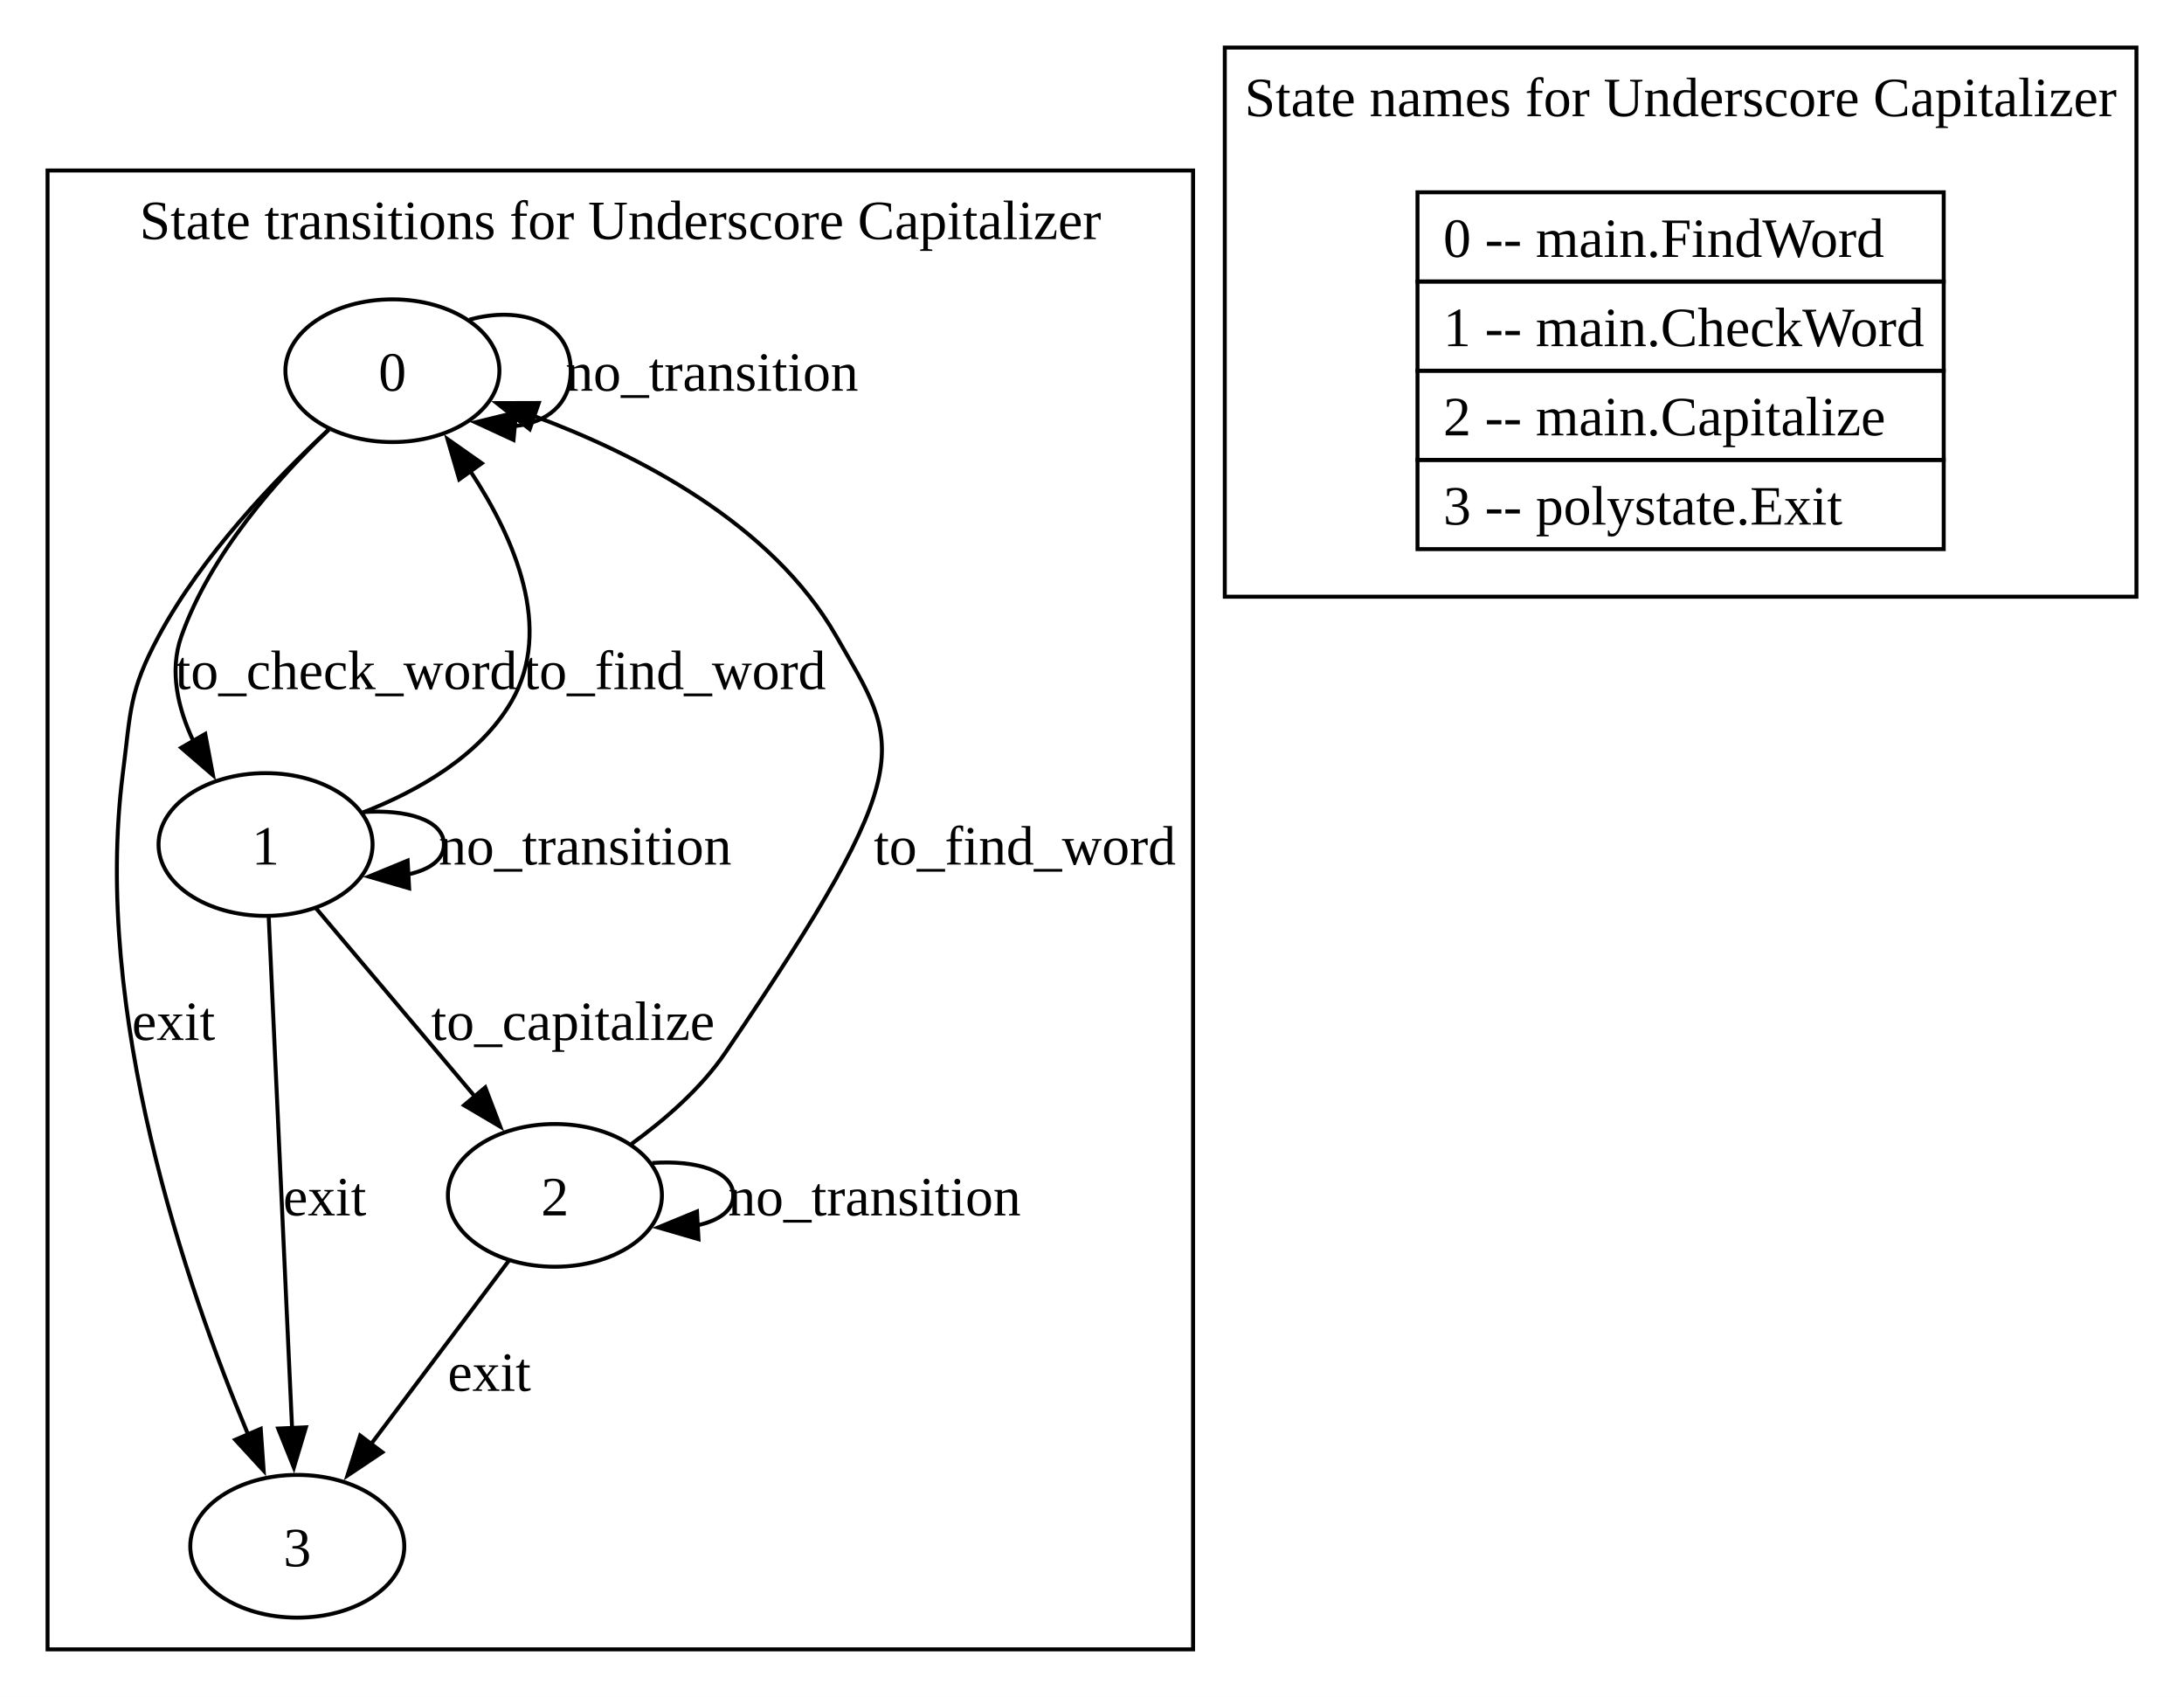
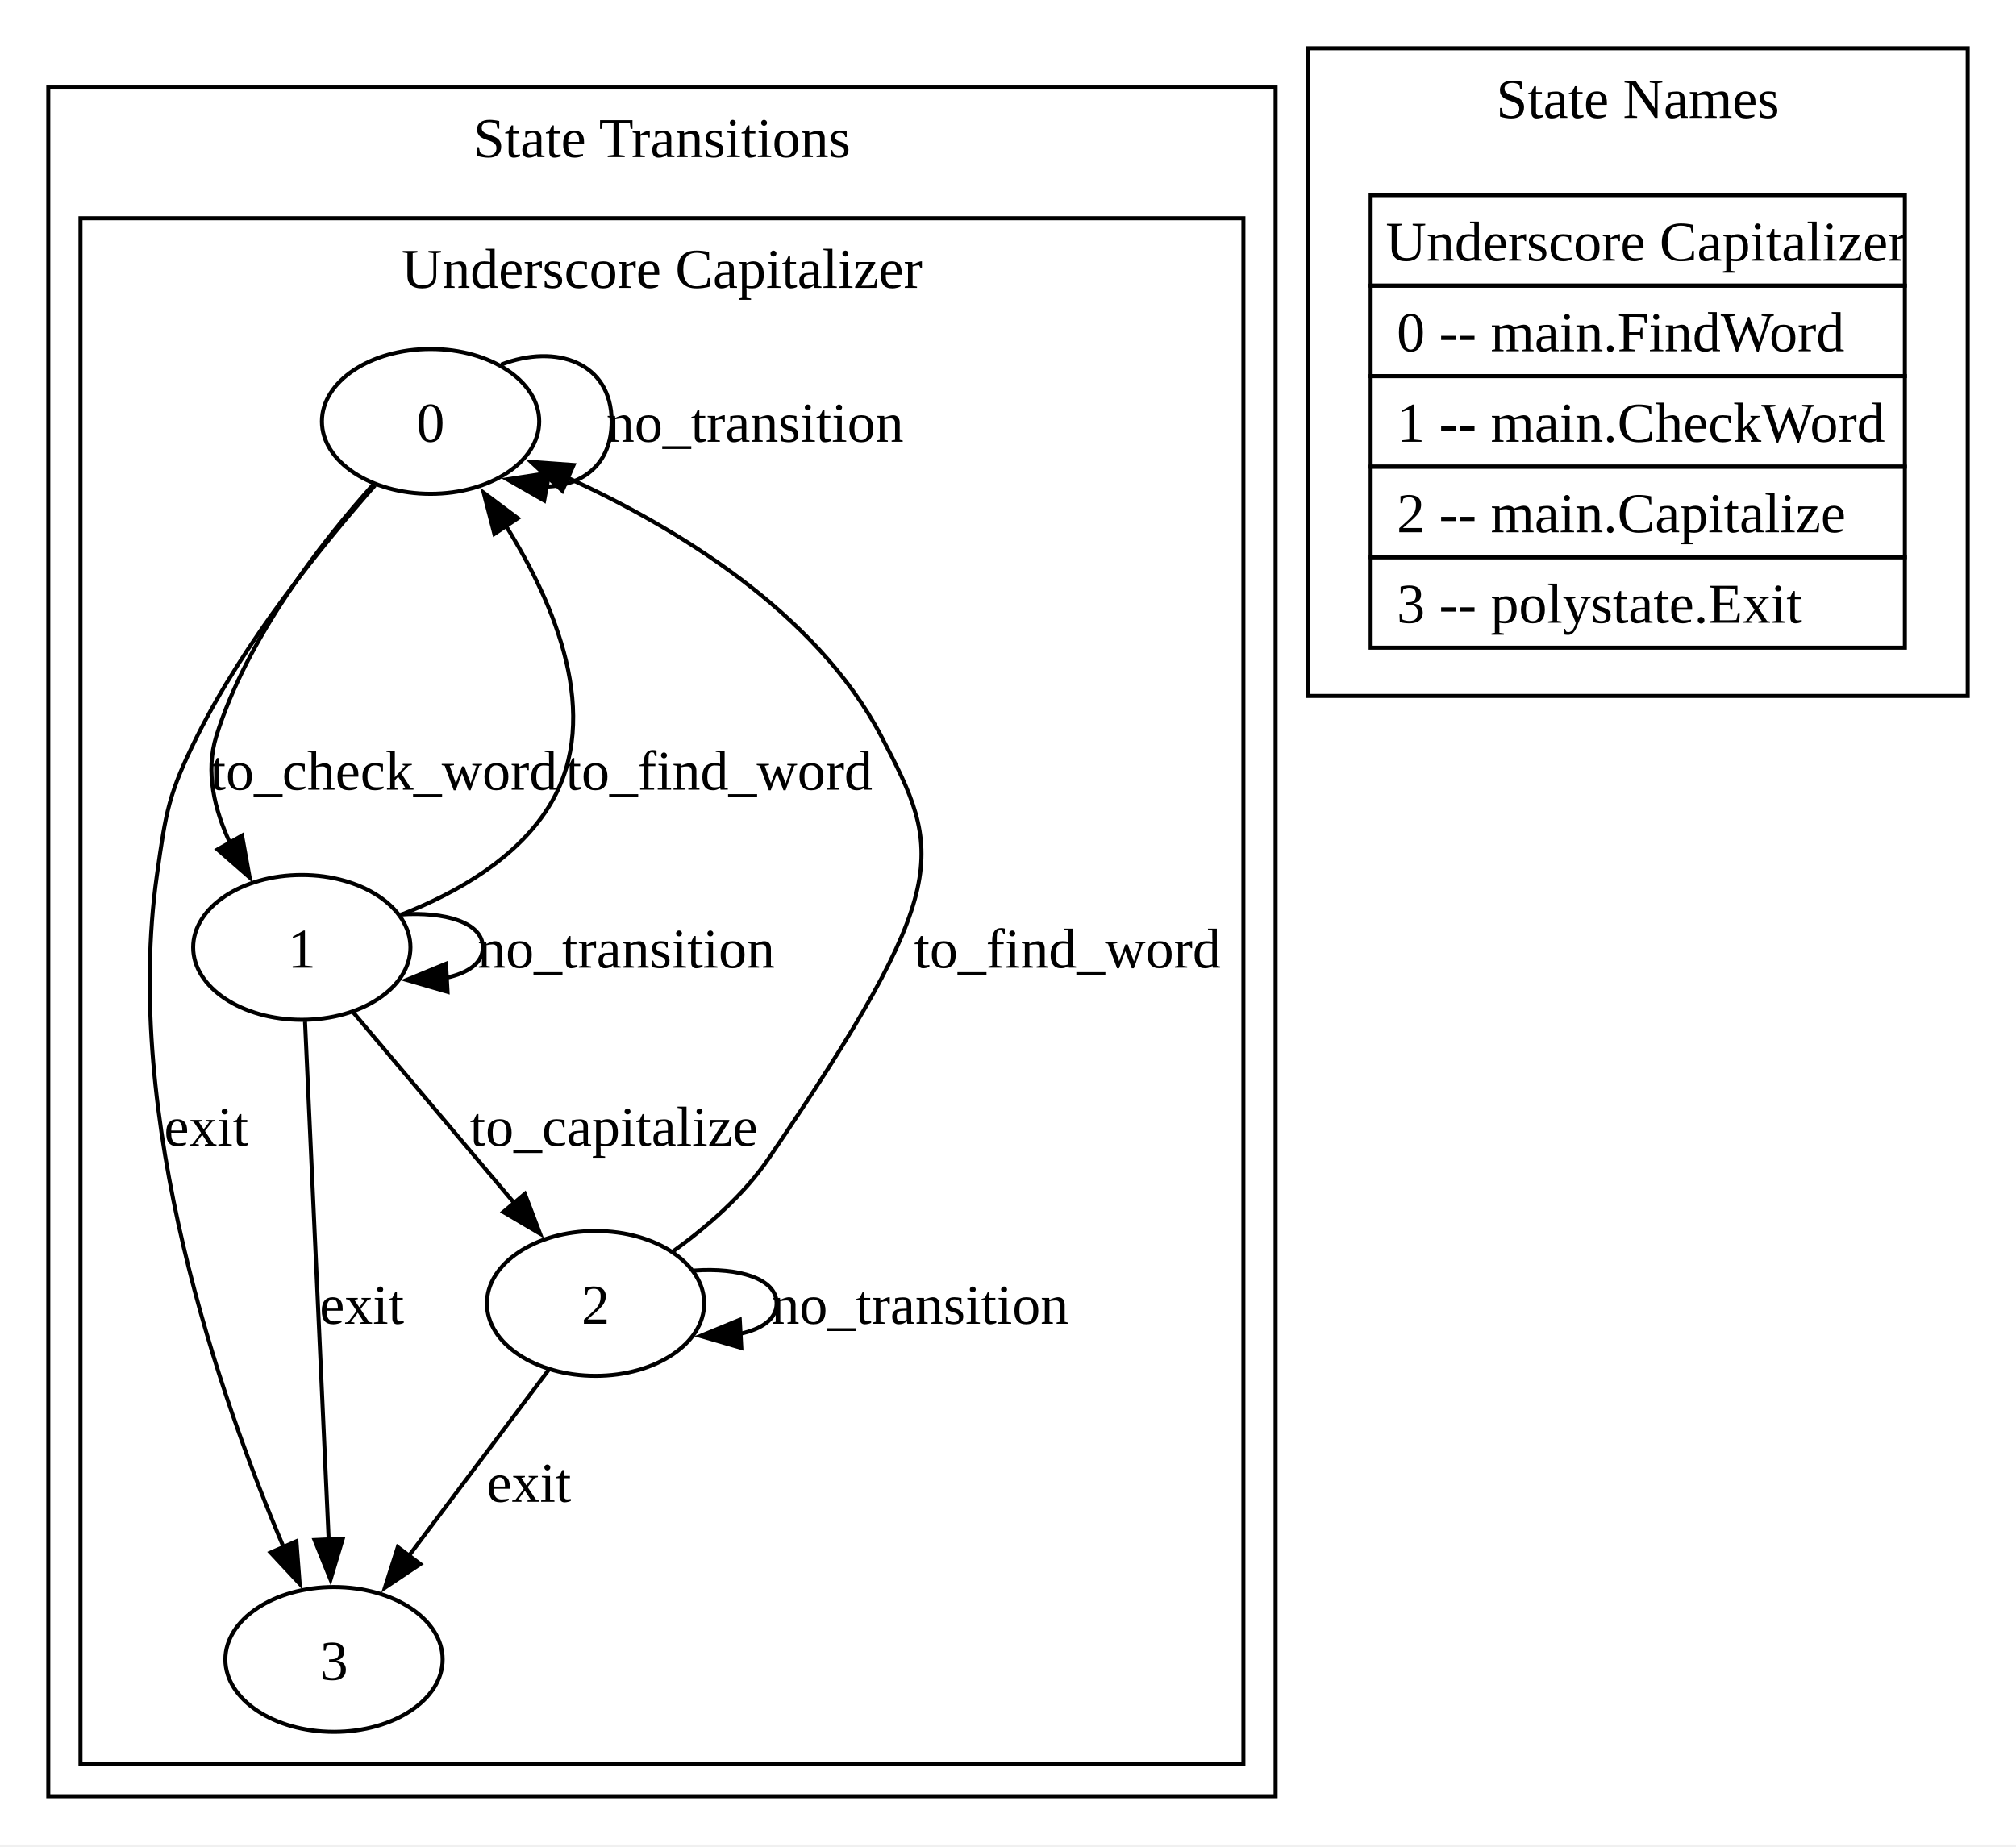
- <svg xmlns="http://www.w3.org/2000/svg" width="551pt" height="428pt" viewBox="0.00 0.00 551.00 428.00">
-   <g id="graph0" class="graph" transform="scale(1 1) rotate(0) translate(4 424)">
-     <polygon fill="white" stroke="none" points="-4,4 -4,-424 547,-424 547,4 -4,4" />
+ <svg xmlns="http://www.w3.org/2000/svg" width="501pt" height="459pt" viewBox="0.00 0.00 501.00 459.00">
+   <g id="graph0" class="graph" transform="scale(1 1) rotate(0) translate(4 454.5)">
+     <polygon fill="white" stroke="none" points="-4,4 -4,-454.5 497,-454.5 497,4 -4,4" />
    <g id="clust1" class="cluster">
-       <polygon fill="none" stroke="black" points="8,-8 8,-381 297,-381 297,-8 8,-8" />
-       <text xml:space="preserve" text-anchor="middle" x="152.5" y="-363.7" font-family="Times New Roman,serif" font-size="14.00">State transitions for Underscore Capitalizer</text>
+       <polygon fill="none" stroke="black" points="8,-8 8,-432.75 313,-432.75 313,-8 8,-8" />
+       <text xml:space="preserve" text-anchor="middle" x="160.5" y="-415.45" font-family="Times New Roman,serif" font-size="14.00">State Transitions</text>
    </g>
    <g id="clust2" class="cluster">
-       <polygon fill="none" stroke="black" points="305,-273.5 305,-412 535,-412 535,-273.5 305,-273.5" />
-       <text xml:space="preserve" text-anchor="middle" x="420" y="-394.7" font-family="Times New Roman,serif" font-size="14.00">State names for Underscore Capitalizer</text>
+       <polygon fill="none" stroke="black" points="16,-16 16,-400.25 305,-400.25 305,-16 16,-16" />
+       <text xml:space="preserve" text-anchor="middle" x="160.5" y="-382.95" font-family="Times New Roman,serif" font-size="14.00">Underscore Capitalizer</text>
+     </g>
+     <g id="clust3" class="cluster">
+       <polygon fill="none" stroke="black" points="321,-281.5 321,-442.5 485,-442.5 485,-281.5 321,-281.5" />
+       <text xml:space="preserve" text-anchor="middle" x="403" y="-425.2" font-family="Times New Roman,serif" font-size="14.00">State Names</text>
    </g>
    <g id="node1" class="node">
-       <ellipse fill="none" stroke="black" cx="95" cy="-330.5" rx="27" ry="18" />
-       <text xml:space="preserve" text-anchor="middle" x="95" y="-325.45" font-family="Times New Roman,serif" font-size="14.00">0</text>
+       <ellipse fill="none" stroke="black" cx="103" cy="-349.75" rx="27" ry="18" />
+       <text xml:space="preserve" text-anchor="middle" x="103" y="-344.7" font-family="Times New Roman,serif" font-size="14.00">0</text>
    </g>
    <g id="edge3" class="edge">
-       <path fill="none" stroke="black" d="M114.43,-343.37C127.39,-346.99 140,-342.7 140,-330.5 140,-322.02 133.9,-317.36 125.83,-316.53" />
-       <polygon fill="black" stroke="black" points="125.55,-313.04 115.93,-317.49 126.22,-320 125.55,-313.04" />
-       <text xml:space="preserve" text-anchor="middle" x="175.62" y="-325.45" font-family="Times New Roman,serif" font-size="14.00">no_transition</text>
+       <path fill="none" stroke="black" d="M120.55,-363.87C134.14,-369.16 148,-364.45 148,-349.75 148,-339.19 140.84,-333.78 131.77,-333.54" />
+       <polygon fill="black" stroke="black" points="131.23,-330.08 122.04,-335.35 132.51,-336.96 131.23,-330.08" />
+       <text xml:space="preserve" text-anchor="middle" x="183.62" y="-344.7" font-family="Times New Roman,serif" font-size="14.00">no_transition</text>
    </g>
    <g id="node2" class="node">
-       <ellipse fill="none" stroke="black" cx="63" cy="-211" rx="27" ry="18" />
-       <text xml:space="preserve" text-anchor="middle" x="63" y="-205.95" font-family="Times New Roman,serif" font-size="14.00">1</text>
+       <ellipse fill="none" stroke="black" cx="71" cy="-219" rx="27" ry="18" />
+       <text xml:space="preserve" text-anchor="middle" x="71" y="-213.95" font-family="Times New Roman,serif" font-size="14.00">1</text>
    </g>
    <g id="edge1" class="edge">
-       <path fill="none" stroke="black" d="M78.95,-315.63C66.12,-303.4 49.1,-284.32 41.75,-263.5 38.67,-254.78 40.86,-245.39 44.8,-237.04" />
-       <polygon fill="black" stroke="black" points="47.78,-238.89 49.73,-228.48 41.71,-235.4 47.78,-238.89" />
-       <text xml:space="preserve" text-anchor="middle" x="83.38" y="-250.2" font-family="Times New Roman,serif" font-size="14.00">to_check_word</text>
+       <path fill="none" stroke="black" d="M88.68,-333.98C75.66,-319.44 57.35,-295.92 49.75,-271.5 47,-262.67 49.27,-253.25 53.19,-244.91" />
+       <polygon fill="black" stroke="black" points="56.15,-246.8 58.04,-236.38 50.06,-243.34 56.15,-246.8" />
+       <text xml:space="preserve" text-anchor="middle" x="91.38" y="-258.2" font-family="Times New Roman,serif" font-size="14.00">to_check_word</text>
+     </g>
+     <g id="node4" class="node">
+       <ellipse fill="none" stroke="black" cx="79" cy="-42" rx="27" ry="18" />
+       <text xml:space="preserve" text-anchor="middle" x="79" y="-36.95" font-family="Times New Roman,serif" font-size="14.00">3</text>
+     </g>
+     <g id="edge2" class="edge">
+       <path fill="none" stroke="black" d="M89.21,-333.88C76.16,-319.08 56.84,-295.21 45,-271.5 37.87,-257.22 37.24,-252.81 35,-237 26.42,-176.57 50.65,-107.13 66.48,-69.91" />
+       <polygon fill="black" stroke="black" points="69.66,-71.39 70.47,-60.82 63.25,-68.57 69.66,-71.39" />
+       <text xml:space="preserve" text-anchor="middle" x="47.26" y="-169.7" font-family="Times New Roman,serif" font-size="14.00">exit</text>
+     </g>
+     <g id="edge4" class="edge">
+       <path fill="none" stroke="black" d="M95.7,-227.13C109.28,-232.45 124.96,-241.23 133,-255 145.62,-276.62 133.98,-304.19 121.71,-323.82" />
+       <polygon fill="black" stroke="black" points="118.86,-321.78 116.2,-332.03 124.68,-325.68 118.86,-321.78" />
+       <text xml:space="preserve" text-anchor="middle" x="174.71" y="-258.2" font-family="Times New Roman,serif" font-size="14.00">to_find_word</text>
+     </g>
+     <g id="edge7" class="edge">
+       <path fill="none" stroke="black" d="M95.53,-227.17C106.51,-227.95 116,-225.22 116,-219 116,-215.11 112.29,-212.59 106.83,-211.43" />
+       <polygon fill="black" stroke="black" points="107.22,-207.95 97.04,-210.91 106.84,-214.94 107.22,-207.95" />
+       <text xml:space="preserve" text-anchor="middle" x="151.62" y="-213.95" font-family="Times New Roman,serif" font-size="14.00">no_transition</text>
    </g>
    <g id="node3" class="node">
-       <ellipse fill="none" stroke="black" cx="71" cy="-34" rx="27" ry="18" />
-       <text xml:space="preserve" text-anchor="middle" x="71" y="-28.95" font-family="Times New Roman,serif" font-size="14.00">3</text>
+       <ellipse fill="none" stroke="black" cx="144" cy="-130.5" rx="27" ry="18" />
+       <text xml:space="preserve" text-anchor="middle" x="144" y="-125.45" font-family="Times New Roman,serif" font-size="14.00">2</text>
    </g>
-     <g id="edge2" class="edge">
-       <path fill="none" stroke="black" d="M78.9,-315.62C65.53,-303.24 46.97,-283.95 36,-263.5 28.51,-249.54 29.02,-244.72 27,-229 19.25,-168.62 43.03,-99.42 58.6,-62.16" />
-       <polygon fill="black" stroke="black" points="61.78,-63.63 62.52,-53.06 55.35,-60.86 61.78,-63.63" />
-       <text xml:space="preserve" text-anchor="middle" x="39.77" y="-161.7" font-family="Times New Roman,serif" font-size="14.00">exit</text>
-     </g>
-     <g id="edge4" class="edge">
-       <path fill="none" stroke="black" d="M87.7,-219.13C101.28,-224.45 116.96,-233.23 125,-247 135.73,-265.37 125.83,-288.24 114.62,-305.24" />
-       <polygon fill="black" stroke="black" points="111.86,-303.09 108.89,-313.26 117.55,-307.16 111.86,-303.09" />
-       <text xml:space="preserve" text-anchor="middle" x="166.26" y="-250.2" font-family="Times New Roman,serif" font-size="14.00">to_find_word</text>
-     </g>
-     <g id="edge7" class="edge">
-       <path fill="none" stroke="black" d="M87.53,-219.17C98.51,-219.95 108,-217.22 108,-211 108,-207.11 104.29,-204.59 98.83,-203.43" />
-       <polygon fill="black" stroke="black" points="99.22,-199.95 89.04,-202.91 98.84,-206.94 99.22,-199.95" />
-       <text xml:space="preserve" text-anchor="middle" x="143.62" y="-205.95" font-family="Times New Roman,serif" font-size="14.00">no_transition</text>
+     <g id="edge5" class="edge">
+       <path fill="none" stroke="black" d="M83.72,-202.93C94.85,-189.74 111.21,-170.36 124.08,-155.11" />
+       <polygon fill="black" stroke="black" points="126.43,-157.74 130.21,-147.84 121.08,-153.23 126.43,-157.74" />
+       <text xml:space="preserve" text-anchor="middle" x="148.54" y="-169.7" font-family="Times New Roman,serif" font-size="14.00">to_capitalize</text>
    </g>
    <g id="edge6" class="edge">
-       <path fill="none" stroke="black" d="M63.8,-192.58C65.17,-162.44 68.01,-100.3 69.69,-63.7" />
-       <polygon fill="black" stroke="black" points="73.18,-64.01 70.14,-53.86 66.18,-63.69 73.18,-64.01" />
-       <text xml:space="preserve" text-anchor="middle" x="77.92" y="-117.45" font-family="Times New Roman,serif" font-size="14.00">exit</text>
-     </g>
-     <g id="node4" class="node">
-       <ellipse fill="none" stroke="black" cx="136" cy="-122.5" rx="27" ry="18" />
-       <text xml:space="preserve" text-anchor="middle" x="136" y="-117.45" font-family="Times New Roman,serif" font-size="14.00">2</text>
-     </g>
-     <g id="edge5" class="edge">
-       <path fill="none" stroke="black" d="M75.72,-194.93C86.85,-181.74 103.21,-162.36 116.08,-147.11" />
-       <polygon fill="black" stroke="black" points="118.43,-149.74 122.21,-139.84 113.08,-145.23 118.43,-149.74" />
-       <text xml:space="preserve" text-anchor="middle" x="140.54" y="-161.7" font-family="Times New Roman,serif" font-size="14.00">to_capitalize</text>
+       <path fill="none" stroke="black" d="M71.8,-200.58C73.17,-170.44 76.01,-108.3 77.69,-71.7" />
+       <polygon fill="black" stroke="black" points="81.18,-72.01 78.14,-61.86 74.18,-71.69 81.18,-72.01" />
+       <text xml:space="preserve" text-anchor="middle" x="85.92" y="-125.45" font-family="Times New Roman,serif" font-size="14.00">exit</text>
    </g>
    <g id="edge8" class="edge">
-       <path fill="none" stroke="black" d="M155.32,-135.48C163.63,-141.49 172.83,-149.42 179,-158.5 229.19,-232.33 222.95,-235.59 207,-263.5 190.74,-291.96 156.87,-309.37 130.62,-319.11" />
-       <polygon fill="black" stroke="black" points="129.64,-315.75 121.33,-322.33 131.93,-322.36 129.64,-315.75" />
-       <text xml:space="preserve" text-anchor="middle" x="254.55" y="-205.95" font-family="Times New Roman,serif" font-size="14.00">to_find_word</text>
+       <path fill="none" stroke="black" d="M163.32,-143.48C171.63,-149.49 180.83,-157.42 187,-166.5 233.08,-234.29 230.22,-242.51 215,-271.5 198.69,-302.56 163.6,-323.59 137.02,-335.76" />
+       <polygon fill="black" stroke="black" points="135.75,-332.5 127.97,-339.69 138.54,-338.92 135.75,-332.5" />
+       <text xml:space="preserve" text-anchor="middle" x="261.26" y="-213.95" font-family="Times New Roman,serif" font-size="14.00">to_find_word</text>
+     </g>
+     <g id="edge10" class="edge">
+       <path fill="none" stroke="black" d="M168.53,-138.67C179.51,-139.45 189,-136.72 189,-130.5 189,-126.61 185.29,-124.09 179.83,-122.93" />
+       <polygon fill="black" stroke="black" points="180.22,-119.45 170.04,-122.41 179.84,-126.44 180.22,-119.45" />
+       <text xml:space="preserve" text-anchor="middle" x="224.62" y="-125.45" font-family="Times New Roman,serif" font-size="14.00">no_transition</text>
    </g>
    <g id="edge9" class="edge">
-       <path fill="none" stroke="black" d="M124.38,-106.04C114.73,-93.2 100.83,-74.7 89.64,-59.8" />
-       <polygon fill="black" stroke="black" points="92.45,-57.72 83.65,-51.83 86.86,-61.93 92.45,-57.72" />
-       <text xml:space="preserve" text-anchor="middle" x="119.45" y="-73.2" font-family="Times New Roman,serif" font-size="14.00">exit</text>
-     </g>
-     <g id="edge10" class="edge">
-       <path fill="none" stroke="black" d="M160.53,-130.67C171.51,-131.45 181,-128.72 181,-122.5 181,-118.61 177.29,-116.09 171.83,-114.93" />
-       <polygon fill="black" stroke="black" points="172.22,-111.45 162.04,-114.41 171.84,-118.44 172.22,-111.45" />
-       <text xml:space="preserve" text-anchor="middle" x="216.62" y="-117.45" font-family="Times New Roman,serif" font-size="14.00">no_transition</text>
+       <path fill="none" stroke="black" d="M132.38,-114.04C122.73,-101.2 108.83,-82.7 97.64,-67.8" />
+       <polygon fill="black" stroke="black" points="100.45,-65.72 91.65,-59.83 94.86,-69.93 100.45,-65.72" />
+       <text xml:space="preserve" text-anchor="middle" x="127.45" y="-81.2" font-family="Times New Roman,serif" font-size="14.00">exit</text>
    </g>
    <g id="node5" class="node">
-       <polygon fill="none" stroke="black" points="353.62,-353 353.62,-375.5 486.38,-375.5 486.38,-353 353.62,-353" />
-       <text xml:space="preserve" text-anchor="start" x="356.62" y="-359.2" font-family="Times New Roman,serif" font-size="14.00"> 0 -- main.FindWord </text>
-       <polygon fill="none" stroke="black" points="353.62,-330.5 353.62,-353 486.38,-353 486.38,-330.5 353.62,-330.5" />
-       <text xml:space="preserve" text-anchor="start" x="356.62" y="-336.7" font-family="Times New Roman,serif" font-size="14.00"> 1 -- main.CheckWord </text>
-       <polygon fill="none" stroke="black" points="353.62,-308 353.62,-330.5 486.38,-330.5 486.38,-308 353.62,-308" />
-       <text xml:space="preserve" text-anchor="start" x="356.62" y="-314.2" font-family="Times New Roman,serif" font-size="14.00"> 2 -- main.Capitalize </text>
-       <polygon fill="none" stroke="black" points="353.62,-285.5 353.62,-308 486.38,-308 486.38,-285.5 353.62,-285.5" />
-       <text xml:space="preserve" text-anchor="start" x="356.62" y="-291.7" font-family="Times New Roman,serif" font-size="14.00"> 3 -- polystate.Exit </text>
+       <polygon fill="none" stroke="black" points="336.62,-383.5 336.62,-406 469.38,-406 469.38,-383.5 336.62,-383.5" />
+       <text xml:space="preserve" text-anchor="start" x="340.38" y="-389.7" font-family="Times New Roman,serif" font-size="14.00">Underscore Capitalizer</text>
+       <polygon fill="none" stroke="black" points="336.62,-361 336.62,-383.5 469.38,-383.5 469.38,-361 336.62,-361" />
+       <text xml:space="preserve" text-anchor="start" x="339.62" y="-367.2" font-family="Times New Roman,serif" font-size="14.00"> 0 -- main.FindWord </text>
+       <polygon fill="none" stroke="black" points="336.62,-338.5 336.62,-361 469.38,-361 469.38,-338.5 336.62,-338.5" />
+       <text xml:space="preserve" text-anchor="start" x="339.62" y="-344.7" font-family="Times New Roman,serif" font-size="14.00"> 1 -- main.CheckWord </text>
+       <polygon fill="none" stroke="black" points="336.62,-316 336.62,-338.5 469.38,-338.5 469.38,-316 336.62,-316" />
+       <text xml:space="preserve" text-anchor="start" x="339.62" y="-322.2" font-family="Times New Roman,serif" font-size="14.00"> 2 -- main.Capitalize </text>
+       <polygon fill="none" stroke="black" points="336.62,-293.5 336.62,-316 469.38,-316 469.38,-293.5 336.62,-293.5" />
+       <text xml:space="preserve" text-anchor="start" x="339.62" y="-299.7" font-family="Times New Roman,serif" font-size="14.00"> 3 -- polystate.Exit </text>
    </g>
  </g>
</svg>
